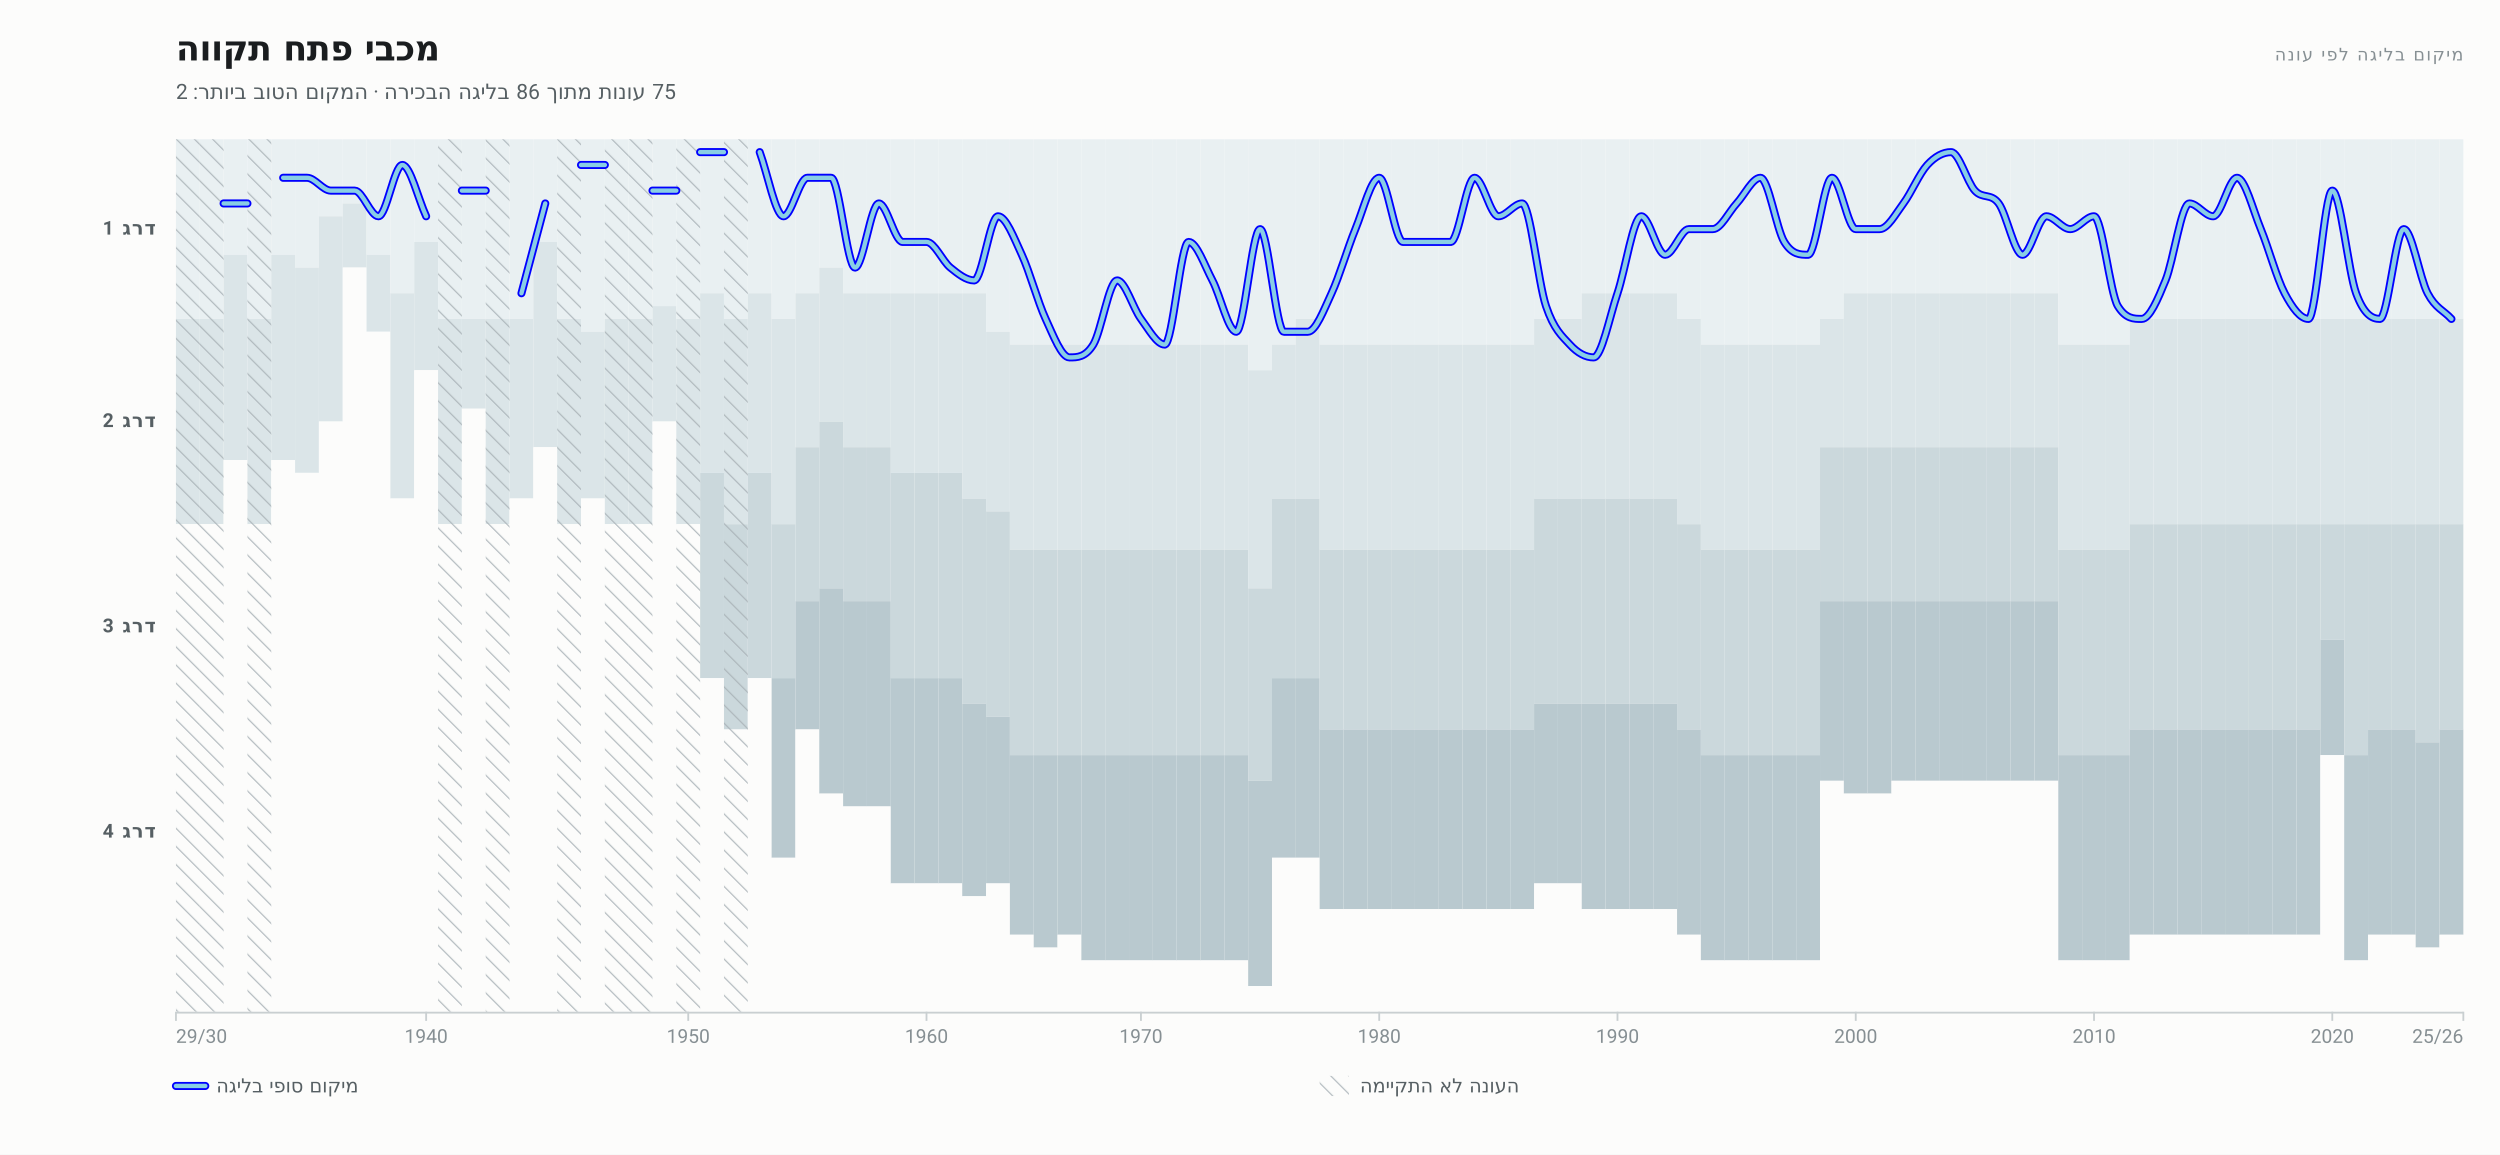
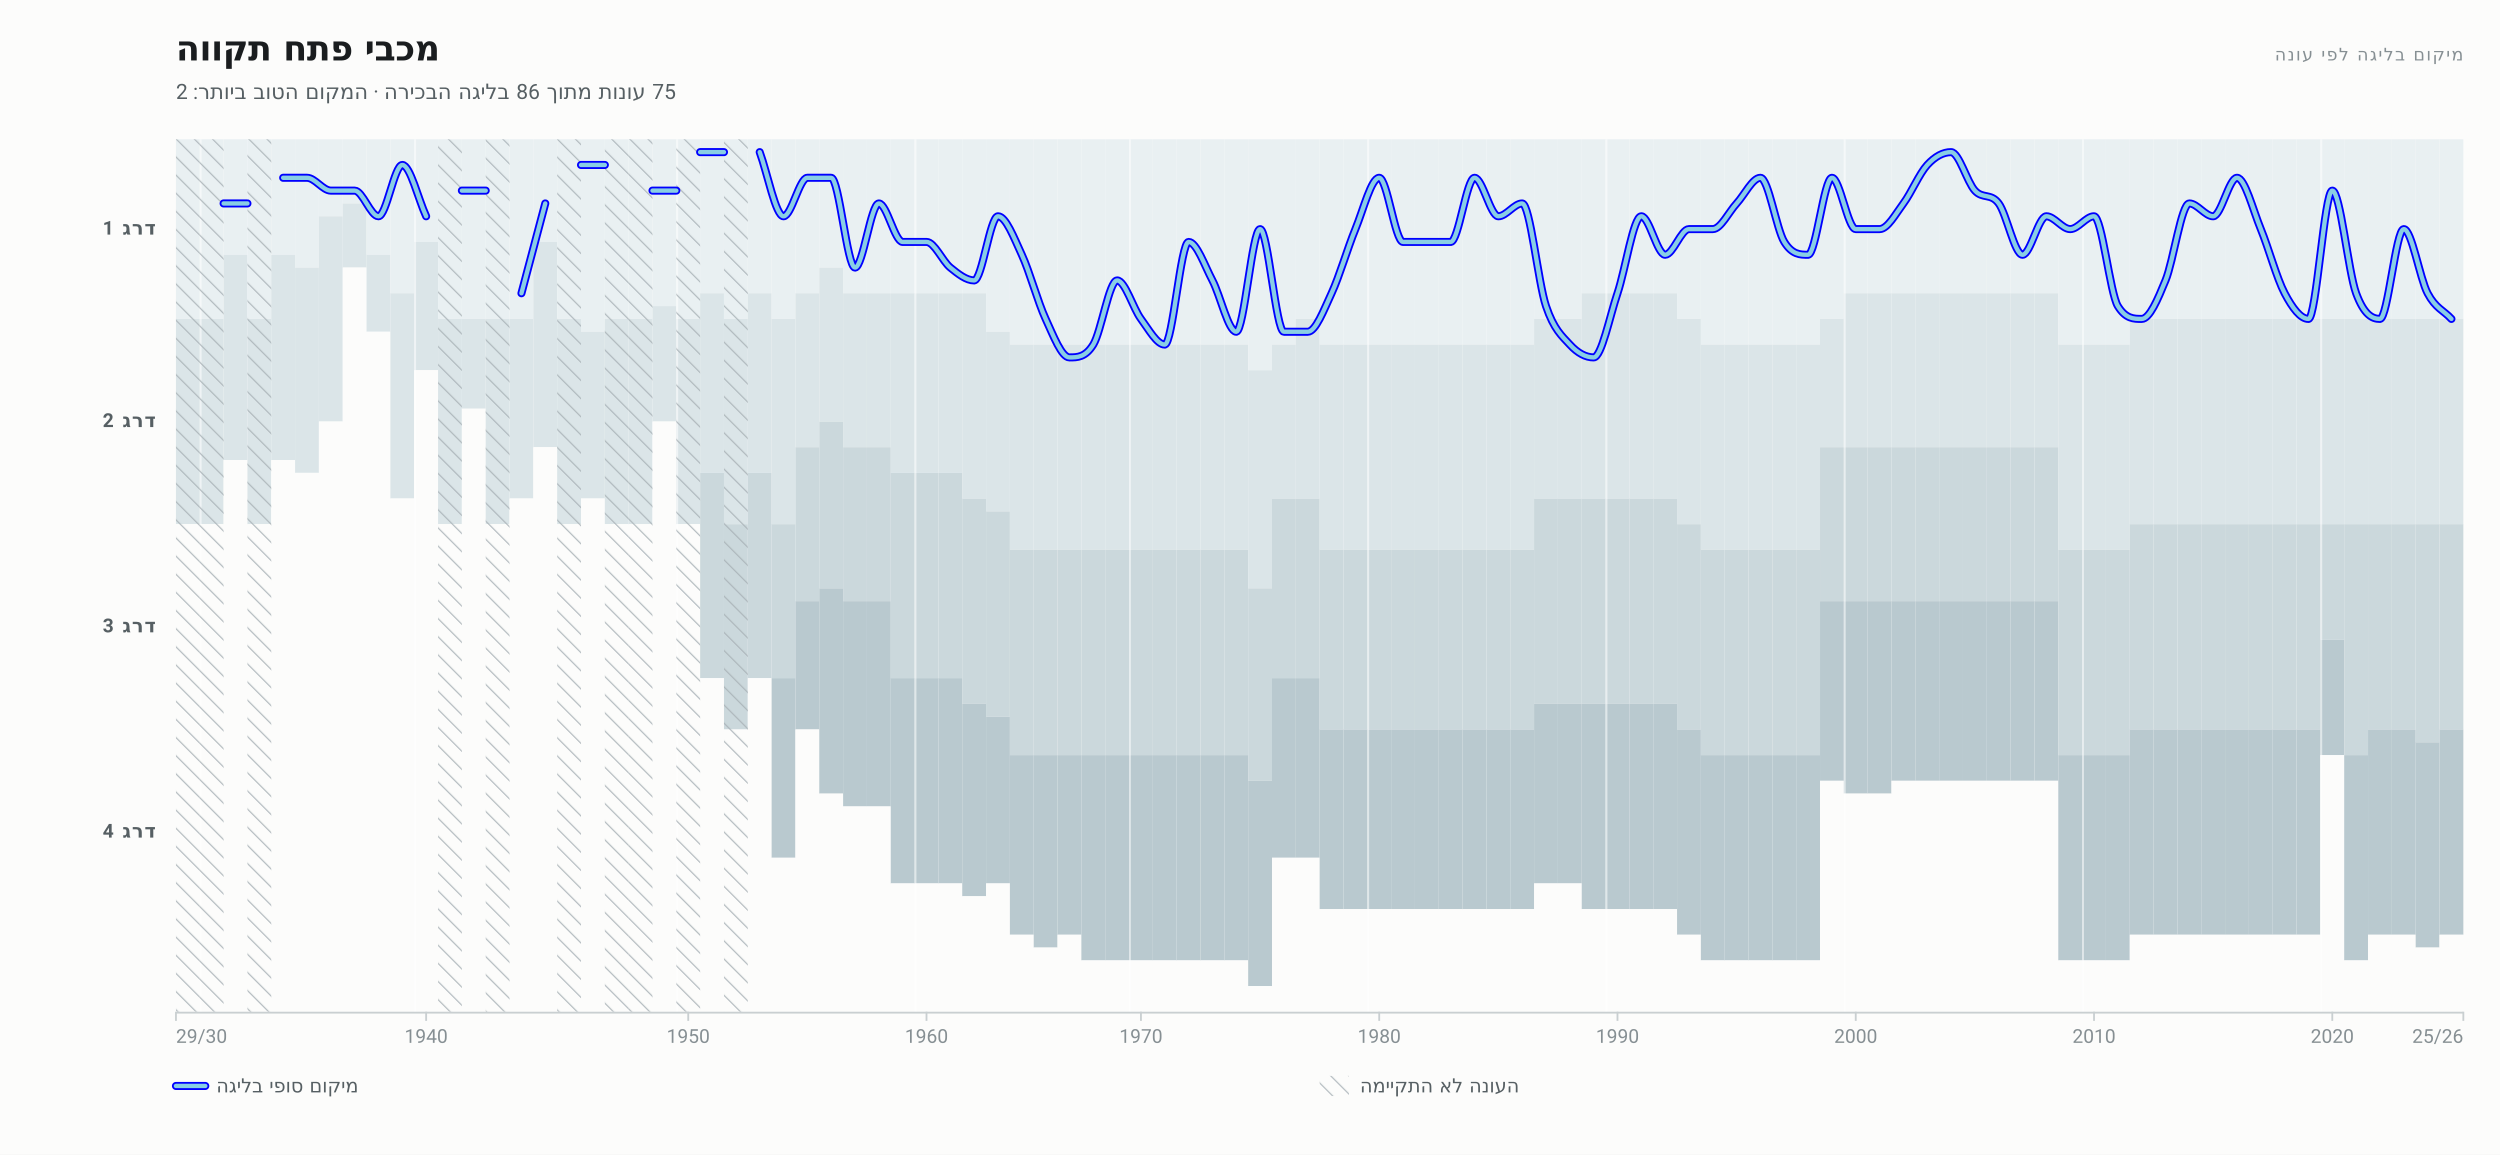
<svg xmlns="http://www.w3.org/2000/svg" width="1364" height="630" viewBox="0 0 1364 630" font-family="ui-sans-serif, -apple-system, 'Segoe UI', Roboto, 'DejaVu Sans', 'Liberation Sans', sans-serif" role="img" aria-label="מכבי פתח תקווה, 1929/1930 – 2025/2026">
  <style>
  .bg{fill:#FCFCFB} .ink{fill:#1A1D1F} .ink2{fill:#565F63}
  .ink3{fill:#868F93} .rule{stroke:#C9CFD1}
  .line,.casing{fill:none;stroke-linecap:round;stroke-linejoin:round}
  .casing{stroke:#0000FF;stroke-width:4.4}
  .line{stroke:#89CEE4;stroke-width:2.4}
  .champ{fill:#A06A0A}
+   .grid{stroke:#FFFFFF;stroke-opacity:0.55;stroke-width:1;fill:none}
</style>
  <defs>
    <pattern id="notplayed" width="7" height="7" patternUnits="userSpaceOnUse" patternTransform="rotate(-45)">
      <line x1="0" y1="0" x2="0" y2="7" stroke="#A9B2B6" stroke-width="1.4" />
    </pattern>
    <pattern id="uncovered" width="5" height="5" patternUnits="userSpaceOnUse">
      <circle cx="1.4" cy="1.4" r="1" fill="#A9B2B6" />
    </pattern>
    <pattern id="stopped" width="4" height="4" patternUnits="userSpaceOnUse">
      <rect width="4" height="2" fill="#A9B2B6" fill-opacity=".55" />
    </pattern>
    <pattern id="notier" width="4" height="4" patternUnits="userSpaceOnUse">
      <rect width="4" height="4" fill="#FCFCFB" />
    </pattern>
  </defs>
  <rect class="bg" width="1364" height="630" />
  <rect x="96" y="76" width="13" height="98" fill="#E9F0F2" />
  <rect x="96" y="174" width="13" height="112" fill="#DBE5E8" />
  <rect x="96" y="286" width="13" height="266" fill="url(#notier)" />
  <rect x="109" y="76" width="13" height="98" fill="#E9F0F2" />
  <rect x="109" y="174" width="13" height="112" fill="#DBE5E8" />
  <rect x="109" y="286" width="13" height="266" fill="url(#notier)" />
  <rect x="122" y="76" width="13" height="63" fill="#E9F0F2" />
  <rect x="122" y="139" width="13" height="112" fill="#DBE5E8" />
  <rect x="122" y="251" width="13" height="301" fill="url(#notier)" />
  <rect x="135" y="76" width="13" height="98" fill="#E9F0F2" />
  <rect x="135" y="174" width="13" height="112" fill="#DBE5E8" />
  <rect x="135" y="286" width="13" height="266" fill="url(#notier)" />
  <rect x="148" y="76" width="13" height="63" fill="#E9F0F2" />
  <rect x="148" y="139" width="13" height="112" fill="#DBE5E8" />
  <rect x="148" y="251" width="13" height="301" fill="url(#notier)" />
  <rect x="161" y="76" width="13" height="70" fill="#E9F0F2" />
  <rect x="161" y="146" width="13" height="112" fill="#DBE5E8" />
  <rect x="161" y="258" width="13" height="294" fill="url(#notier)" />
  <rect x="174" y="76" width="13" height="42" fill="#E9F0F2" />
  <rect x="174" y="118" width="13" height="112" fill="#DBE5E8" />
  <rect x="174" y="230" width="13" height="322" fill="url(#notier)" />
  <rect x="187" y="76" width="13" height="35" fill="#E9F0F2" />
  <rect x="187" y="111" width="13" height="35" fill="#DBE5E8" />
  <rect x="187" y="146" width="13" height="406" fill="url(#notier)" />
  <rect x="200" y="76" width="13" height="63" fill="#E9F0F2" />
  <rect x="200" y="139" width="13" height="42" fill="#DBE5E8" />
  <rect x="200" y="181" width="13" height="371" fill="url(#notier)" />
  <rect x="213" y="76" width="13" height="84" fill="#E9F0F2" />
  <rect x="213" y="160" width="13" height="112" fill="#DBE5E8" />
  <rect x="213" y="272" width="13" height="280" fill="url(#notier)" />
  <rect x="226" y="76" width="13" height="56" fill="#E9F0F2" />
  <rect x="226" y="132" width="13" height="70" fill="#DBE5E8" />
  <rect x="226" y="202" width="13" height="350" fill="url(#notier)" />
  <rect x="239" y="76" width="13" height="98" fill="#E9F0F2" />
  <rect x="239" y="174" width="13" height="112" fill="#DBE5E8" />
  <rect x="239" y="286" width="13" height="266" fill="url(#notier)" />
  <rect x="252" y="76" width="13" height="98" fill="#E9F0F2" />
  <rect x="252" y="174" width="13" height="49" fill="#DBE5E8" />
  <rect x="252" y="223" width="13" height="329" fill="url(#notier)" />
  <rect x="265" y="76" width="13" height="98" fill="#E9F0F2" />
  <rect x="265" y="174" width="13" height="112" fill="#DBE5E8" />
  <rect x="265" y="286" width="13" height="266" fill="url(#notier)" />
  <rect x="278" y="76" width="13" height="98" fill="#E9F0F2" />
  <rect x="278" y="174" width="13" height="98" fill="#DBE5E8" />
  <rect x="278" y="272" width="13" height="280" fill="url(#notier)" />
  <rect x="291" y="76" width="13" height="56" fill="#E9F0F2" />
  <rect x="291" y="132" width="13" height="112" fill="#DBE5E8" />
  <rect x="291" y="244" width="13" height="308" fill="url(#notier)" />
  <rect x="304" y="76" width="13" height="98" fill="#E9F0F2" />
  <rect x="304" y="174" width="13" height="112" fill="#DBE5E8" />
  <rect x="304" y="286" width="13" height="266" fill="url(#notier)" />
  <rect x="317" y="76" width="13" height="105" fill="#E9F0F2" />
  <rect x="317" y="181" width="13" height="91" fill="#DBE5E8" />
  <rect x="317" y="272" width="13" height="280" fill="url(#notier)" />
  <rect x="330" y="76" width="13" height="98" fill="#E9F0F2" />
  <rect x="330" y="174" width="13" height="112" fill="#DBE5E8" />
  <rect x="330" y="286" width="13" height="266" fill="url(#notier)" />
  <rect x="343" y="76" width="13" height="98" fill="#E9F0F2" />
  <rect x="343" y="174" width="13" height="112" fill="#DBE5E8" />
  <rect x="343" y="286" width="13" height="266" fill="url(#notier)" />
  <rect x="356" y="76" width="13" height="91" fill="#E9F0F2" />
  <rect x="356" y="167" width="13" height="63" fill="#DBE5E8" />
  <rect x="356" y="230" width="13" height="322" fill="url(#notier)" />
  <rect x="369" y="76" width="13" height="98" fill="#E9F0F2" />
  <rect x="369" y="174" width="13" height="112" fill="#DBE5E8" />
  <rect x="369" y="286" width="13" height="266" fill="url(#notier)" />
  <rect x="382" y="76" width="13" height="84" fill="#E9F0F2" />
  <rect x="382" y="160" width="13" height="98" fill="#DBE5E8" />
  <rect x="382" y="258" width="13" height="112" fill="#CBD8DC" />
  <rect x="382" y="370" width="13" height="182" fill="url(#notier)" />
  <rect x="395" y="76" width="13" height="98" fill="#E9F0F2" />
  <rect x="395" y="174" width="13" height="112" fill="#DBE5E8" />
  <rect x="395" y="286" width="13" height="112" fill="#CBD8DC" />
  <rect x="395" y="398" width="13" height="154" fill="url(#notier)" />
  <rect x="408" y="76" width="13" height="84" fill="#E9F0F2" />
  <rect x="408" y="160" width="13" height="98" fill="#DBE5E8" />
  <rect x="408" y="258" width="13" height="112" fill="#CBD8DC" />
  <rect x="408" y="370" width="13" height="182" fill="url(#notier)" />
  <rect x="421" y="76" width="13" height="98" fill="#E9F0F2" />
  <rect x="421" y="174" width="13" height="112" fill="#DBE5E8" />
  <rect x="421" y="286" width="13" height="84" fill="#CBD8DC" />
  <rect x="421" y="370" width="13" height="98" fill="#B9C9CF" />
  <rect x="421" y="468" width="13" height="84" fill="url(#notier)" />
  <rect x="434" y="76" width="13" height="84" fill="#E9F0F2" />
  <rect x="434" y="160" width="13" height="84" fill="#DBE5E8" />
  <rect x="434" y="244" width="13" height="84" fill="#CBD8DC" />
  <rect x="434" y="328" width="13" height="70" fill="#B9C9CF" />
  <rect x="434" y="398" width="13" height="154" fill="url(#notier)" />
  <rect x="447" y="76" width="13" height="70" fill="#E9F0F2" />
  <rect x="447" y="146" width="13" height="84" fill="#DBE5E8" />
  <rect x="447" y="230" width="13" height="91" fill="#CBD8DC" />
  <rect x="447" y="321" width="13" height="112" fill="#B9C9CF" />
  <rect x="447" y="433" width="13" height="119" fill="url(#notier)" />
  <rect x="460" y="76" width="13" height="84" fill="#E9F0F2" />
  <rect x="460" y="160" width="13" height="84" fill="#DBE5E8" />
  <rect x="460" y="244" width="13" height="84" fill="#CBD8DC" />
  <rect x="460" y="328" width="13" height="112" fill="#B9C9CF" />
  <rect x="460" y="440" width="13" height="112" fill="url(#notier)" />
  <rect x="473" y="76" width="13" height="84" fill="#E9F0F2" />
  <rect x="473" y="160" width="13" height="84" fill="#DBE5E8" />
  <rect x="473" y="244" width="13" height="84" fill="#CBD8DC" />
  <rect x="473" y="328" width="13" height="112" fill="#B9C9CF" />
  <rect x="473" y="440" width="13" height="112" fill="url(#notier)" />
  <rect x="486" y="76" width="13" height="84" fill="#E9F0F2" />
  <rect x="486" y="160" width="13" height="98" fill="#DBE5E8" />
  <rect x="486" y="258" width="13" height="112" fill="#CBD8DC" />
  <rect x="486" y="370" width="13" height="112" fill="#B9C9CF" />
  <rect x="486" y="482" width="13" height="70" fill="url(#notier)" />
  <rect x="499" y="76" width="13" height="84" fill="#E9F0F2" />
  <rect x="499" y="160" width="13" height="98" fill="#DBE5E8" />
  <rect x="499" y="258" width="13" height="112" fill="#CBD8DC" />
  <rect x="499" y="370" width="13" height="112" fill="#B9C9CF" />
  <rect x="499" y="482" width="13" height="70" fill="url(#notier)" />
  <rect x="512" y="76" width="13" height="84" fill="#E9F0F2" />
  <rect x="512" y="160" width="13" height="98" fill="#DBE5E8" />
  <rect x="512" y="258" width="13" height="112" fill="#CBD8DC" />
  <rect x="512" y="370" width="13" height="112" fill="#B9C9CF" />
  <rect x="512" y="482" width="13" height="70" fill="url(#notier)" />
  <rect x="525" y="76" width="13" height="84" fill="#E9F0F2" />
  <rect x="525" y="160" width="13" height="112" fill="#DBE5E8" />
  <rect x="525" y="272" width="13" height="112" fill="#CBD8DC" />
  <rect x="525" y="384" width="13" height="105" fill="#B9C9CF" />
  <rect x="525" y="489" width="13" height="63" fill="url(#notier)" />
  <rect x="538" y="76" width="13" height="105" fill="#E9F0F2" />
  <rect x="538" y="181" width="13" height="98" fill="#DBE5E8" />
  <rect x="538" y="279" width="13" height="112" fill="#CBD8DC" />
  <rect x="538" y="391" width="13" height="91" fill="#B9C9CF" />
  <rect x="538" y="482" width="13" height="70" fill="url(#notier)" />
  <rect x="551" y="76" width="13" height="112" fill="#E9F0F2" />
  <rect x="551" y="188" width="13" height="112" fill="#DBE5E8" />
  <rect x="551" y="300" width="13" height="112" fill="#CBD8DC" />
  <rect x="551" y="412" width="13" height="98" fill="#B9C9CF" />
  <rect x="551" y="510" width="13" height="42" fill="url(#notier)" />
  <rect x="564" y="76" width="13" height="112" fill="#E9F0F2" />
  <rect x="564" y="188" width="13" height="112" fill="#DBE5E8" />
  <rect x="564" y="300" width="13" height="112" fill="#CBD8DC" />
  <rect x="564" y="412" width="13" height="105" fill="#B9C9CF" />
  <rect x="564" y="517" width="13" height="35" fill="url(#notier)" />
  <rect x="577" y="76" width="13" height="112" fill="#E9F0F2" />
  <rect x="577" y="188" width="13" height="112" fill="#DBE5E8" />
  <rect x="577" y="300" width="13" height="112" fill="#CBD8DC" />
  <rect x="577" y="412" width="13" height="98" fill="#B9C9CF" />
  <rect x="577" y="510" width="13" height="42" fill="url(#notier)" />
  <rect x="590" y="76" width="13" height="112" fill="#E9F0F2" />
  <rect x="590" y="188" width="13" height="112" fill="#DBE5E8" />
  <rect x="590" y="300" width="13" height="112" fill="#CBD8DC" />
  <rect x="590" y="412" width="13" height="112" fill="#B9C9CF" />
  <rect x="590" y="524" width="13" height="28" fill="url(#notier)" />
  <rect x="603" y="76" width="13" height="112" fill="#E9F0F2" />
  <rect x="603" y="188" width="13" height="112" fill="#DBE5E8" />
  <rect x="603" y="300" width="13" height="112" fill="#CBD8DC" />
  <rect x="603" y="412" width="13" height="112" fill="#B9C9CF" />
  <rect x="603" y="524" width="13" height="28" fill="url(#notier)" />
  <rect x="616" y="76" width="13" height="112" fill="#E9F0F2" />
  <rect x="616" y="188" width="13" height="112" fill="#DBE5E8" />
  <rect x="616" y="300" width="13" height="112" fill="#CBD8DC" />
  <rect x="616" y="412" width="13" height="112" fill="#B9C9CF" />
  <rect x="616" y="524" width="13" height="28" fill="url(#notier)" />
  <rect x="629" y="76" width="13" height="112" fill="#E9F0F2" />
  <rect x="629" y="188" width="13" height="112" fill="#DBE5E8" />
  <rect x="629" y="300" width="13" height="112" fill="#CBD8DC" />
  <rect x="629" y="412" width="13" height="112" fill="#B9C9CF" />
  <rect x="629" y="524" width="13" height="28" fill="url(#notier)" />
  <rect x="642" y="76" width="13" height="112" fill="#E9F0F2" />
  <rect x="642" y="188" width="13" height="112" fill="#DBE5E8" />
  <rect x="642" y="300" width="13" height="112" fill="#CBD8DC" />
  <rect x="642" y="412" width="13" height="112" fill="#B9C9CF" />
  <rect x="642" y="524" width="13" height="28" fill="url(#notier)" />
  <rect x="655" y="76" width="13" height="112" fill="#E9F0F2" />
  <rect x="655" y="188" width="13" height="112" fill="#DBE5E8" />
  <rect x="655" y="300" width="13" height="112" fill="#CBD8DC" />
  <rect x="655" y="412" width="13" height="112" fill="#B9C9CF" />
  <rect x="655" y="524" width="13" height="28" fill="url(#notier)" />
  <rect x="668" y="76" width="13" height="112" fill="#E9F0F2" />
  <rect x="668" y="188" width="13" height="112" fill="#DBE5E8" />
  <rect x="668" y="300" width="13" height="112" fill="#CBD8DC" />
  <rect x="668" y="412" width="13" height="112" fill="#B9C9CF" />
  <rect x="668" y="524" width="13" height="28" fill="url(#notier)" />
  <rect x="681" y="76" width="13" height="126" fill="#E9F0F2" />
  <rect x="681" y="202" width="13" height="119" fill="#DBE5E8" />
  <rect x="681" y="321" width="13" height="105" fill="#CBD8DC" />
  <rect x="681" y="426" width="13" height="112" fill="#B9C9CF" />
  <rect x="681" y="538" width="13" height="14" fill="url(#notier)" />
  <rect x="694" y="76" width="13" height="112" fill="#E9F0F2" />
  <rect x="694" y="188" width="13" height="84" fill="#DBE5E8" />
  <rect x="694" y="272" width="13" height="98" fill="#CBD8DC" />
  <rect x="694" y="370" width="13" height="98" fill="#B9C9CF" />
  <rect x="694" y="468" width="13" height="84" fill="url(#notier)" />
  <rect x="707" y="76" width="13" height="98" fill="#E9F0F2" />
  <rect x="707" y="174" width="13" height="98" fill="#DBE5E8" />
  <rect x="707" y="272" width="13" height="98" fill="#CBD8DC" />
  <rect x="707" y="370" width="13" height="98" fill="#B9C9CF" />
  <rect x="707" y="468" width="13" height="84" fill="url(#notier)" />
  <rect x="720" y="76" width="13" height="112" fill="#E9F0F2" />
  <rect x="720" y="188" width="13" height="112" fill="#DBE5E8" />
  <rect x="720" y="300" width="13" height="98" fill="#CBD8DC" />
  <rect x="720" y="398" width="13" height="98" fill="#B9C9CF" />
  <rect x="720" y="496" width="13" height="56" fill="url(#notier)" />
  <rect x="733" y="76" width="13" height="112" fill="#E9F0F2" />
  <rect x="733" y="188" width="13" height="112" fill="#DBE5E8" />
  <rect x="733" y="300" width="13" height="98" fill="#CBD8DC" />
  <rect x="733" y="398" width="13" height="98" fill="#B9C9CF" />
  <rect x="733" y="496" width="13" height="56" fill="url(#notier)" />
  <rect x="746" y="76" width="13" height="112" fill="#E9F0F2" />
  <rect x="746" y="188" width="13" height="112" fill="#DBE5E8" />
  <rect x="746" y="300" width="13" height="98" fill="#CBD8DC" />
  <rect x="746" y="398" width="13" height="98" fill="#B9C9CF" />
  <rect x="746" y="496" width="13" height="56" fill="url(#notier)" />
  <rect x="759" y="76" width="13" height="112" fill="#E9F0F2" />
  <rect x="759" y="188" width="13" height="112" fill="#DBE5E8" />
  <rect x="759" y="300" width="13" height="98" fill="#CBD8DC" />
  <rect x="759" y="398" width="13" height="98" fill="#B9C9CF" />
  <rect x="759" y="496" width="13" height="56" fill="url(#notier)" />
  <rect x="772" y="76" width="13" height="112" fill="#E9F0F2" />
  <rect x="772" y="188" width="13" height="112" fill="#DBE5E8" />
  <rect x="772" y="300" width="13" height="98" fill="#CBD8DC" />
  <rect x="772" y="398" width="13" height="98" fill="#B9C9CF" />
  <rect x="772" y="496" width="13" height="56" fill="url(#notier)" />
  <rect x="785" y="76" width="13" height="112" fill="#E9F0F2" />
  <rect x="785" y="188" width="13" height="112" fill="#DBE5E8" />
  <rect x="785" y="300" width="13" height="98" fill="#CBD8DC" />
  <rect x="785" y="398" width="13" height="98" fill="#B9C9CF" />
  <rect x="785" y="496" width="13" height="56" fill="url(#notier)" />
  <rect x="798" y="76" width="13" height="112" fill="#E9F0F2" />
  <rect x="798" y="188" width="13" height="112" fill="#DBE5E8" />
  <rect x="798" y="300" width="13" height="98" fill="#CBD8DC" />
  <rect x="798" y="398" width="13" height="98" fill="#B9C9CF" />
  <rect x="798" y="496" width="13" height="56" fill="url(#notier)" />
  <rect x="811" y="76" width="13" height="112" fill="#E9F0F2" />
  <rect x="811" y="188" width="13" height="112" fill="#DBE5E8" />
  <rect x="811" y="300" width="13" height="98" fill="#CBD8DC" />
  <rect x="811" y="398" width="13" height="98" fill="#B9C9CF" />
  <rect x="811" y="496" width="13" height="56" fill="url(#notier)" />
  <rect x="824" y="76" width="13" height="112" fill="#E9F0F2" />
  <rect x="824" y="188" width="13" height="112" fill="#DBE5E8" />
  <rect x="824" y="300" width="13" height="98" fill="#CBD8DC" />
  <rect x="824" y="398" width="13" height="98" fill="#B9C9CF" />
  <rect x="824" y="496" width="13" height="56" fill="url(#notier)" />
  <rect x="837" y="76" width="13" height="98" fill="#E9F0F2" />
  <rect x="837" y="174" width="13" height="98" fill="#DBE5E8" />
  <rect x="837" y="272" width="13" height="112" fill="#CBD8DC" />
  <rect x="837" y="384" width="13" height="98" fill="#B9C9CF" />
  <rect x="837" y="482" width="13" height="70" fill="url(#notier)" />
  <rect x="850" y="76" width="13" height="98" fill="#E9F0F2" />
  <rect x="850" y="174" width="13" height="98" fill="#DBE5E8" />
  <rect x="850" y="272" width="13" height="112" fill="#CBD8DC" />
  <rect x="850" y="384" width="13" height="98" fill="#B9C9CF" />
  <rect x="850" y="482" width="13" height="70" fill="url(#notier)" />
  <rect x="863" y="76" width="13" height="84" fill="#E9F0F2" />
  <rect x="863" y="160" width="13" height="112" fill="#DBE5E8" />
  <rect x="863" y="272" width="13" height="112" fill="#CBD8DC" />
  <rect x="863" y="384" width="13" height="112" fill="#B9C9CF" />
  <rect x="863" y="496" width="13" height="56" fill="url(#notier)" />
  <rect x="876" y="76" width="13" height="84" fill="#E9F0F2" />
  <rect x="876" y="160" width="13" height="112" fill="#DBE5E8" />
  <rect x="876" y="272" width="13" height="112" fill="#CBD8DC" />
  <rect x="876" y="384" width="13" height="112" fill="#B9C9CF" />
  <rect x="876" y="496" width="13" height="56" fill="url(#notier)" />
  <rect x="889" y="76" width="13" height="84" fill="#E9F0F2" />
  <rect x="889" y="160" width="13" height="112" fill="#DBE5E8" />
  <rect x="889" y="272" width="13" height="112" fill="#CBD8DC" />
  <rect x="889" y="384" width="13" height="112" fill="#B9C9CF" />
  <rect x="889" y="496" width="13" height="56" fill="url(#notier)" />
  <rect x="902" y="76" width="13" height="84" fill="#E9F0F2" />
  <rect x="902" y="160" width="13" height="112" fill="#DBE5E8" />
  <rect x="902" y="272" width="13" height="112" fill="#CBD8DC" />
  <rect x="902" y="384" width="13" height="112" fill="#B9C9CF" />
  <rect x="902" y="496" width="13" height="56" fill="url(#notier)" />
  <rect x="915" y="76" width="13" height="98" fill="#E9F0F2" />
  <rect x="915" y="174" width="13" height="112" fill="#DBE5E8" />
  <rect x="915" y="286" width="13" height="112" fill="#CBD8DC" />
  <rect x="915" y="398" width="13" height="112" fill="#B9C9CF" />
  <rect x="915" y="510" width="13" height="42" fill="url(#notier)" />
  <rect x="928" y="76" width="13" height="112" fill="#E9F0F2" />
  <rect x="928" y="188" width="13" height="112" fill="#DBE5E8" />
  <rect x="928" y="300" width="13" height="112" fill="#CBD8DC" />
  <rect x="928" y="412" width="13" height="112" fill="#B9C9CF" />
  <rect x="928" y="524" width="13" height="28" fill="url(#notier)" />
  <rect x="941" y="76" width="13" height="112" fill="#E9F0F2" />
  <rect x="941" y="188" width="13" height="112" fill="#DBE5E8" />
  <rect x="941" y="300" width="13" height="112" fill="#CBD8DC" />
  <rect x="941" y="412" width="13" height="112" fill="#B9C9CF" />
  <rect x="941" y="524" width="13" height="28" fill="url(#notier)" />
  <rect x="954" y="76" width="13" height="112" fill="#E9F0F2" />
  <rect x="954" y="188" width="13" height="112" fill="#DBE5E8" />
  <rect x="954" y="300" width="13" height="112" fill="#CBD8DC" />
  <rect x="954" y="412" width="13" height="112" fill="#B9C9CF" />
  <rect x="954" y="524" width="13" height="28" fill="url(#notier)" />
  <rect x="967" y="76" width="13" height="112" fill="#E9F0F2" />
  <rect x="967" y="188" width="13" height="112" fill="#DBE5E8" />
  <rect x="967" y="300" width="13" height="112" fill="#CBD8DC" />
  <rect x="967" y="412" width="13" height="112" fill="#B9C9CF" />
  <rect x="967" y="524" width="13" height="28" fill="url(#notier)" />
  <rect x="980" y="76" width="13" height="112" fill="#E9F0F2" />
  <rect x="980" y="188" width="13" height="112" fill="#DBE5E8" />
  <rect x="980" y="300" width="13" height="112" fill="#CBD8DC" />
  <rect x="980" y="412" width="13" height="112" fill="#B9C9CF" />
  <rect x="980" y="524" width="13" height="28" fill="url(#notier)" />
  <rect x="993" y="76" width="13" height="98" fill="#E9F0F2" />
  <rect x="993" y="174" width="13" height="70" fill="#DBE5E8" />
  <rect x="993" y="244" width="13" height="84" fill="#CBD8DC" />
  <rect x="993" y="328" width="13" height="98" fill="#B9C9CF" />
  <rect x="993" y="426" width="13" height="126" fill="url(#notier)" />
  <rect x="1006" y="76" width="13" height="84" fill="#E9F0F2" />
  <rect x="1006" y="160" width="13" height="84" fill="#DBE5E8" />
  <rect x="1006" y="244" width="13" height="84" fill="#CBD8DC" />
  <rect x="1006" y="328" width="13" height="105" fill="#B9C9CF" />
  <rect x="1006" y="433" width="13" height="119" fill="url(#notier)" />
  <rect x="1019" y="76" width="13" height="84" fill="#E9F0F2" />
  <rect x="1019" y="160" width="13" height="84" fill="#DBE5E8" />
  <rect x="1019" y="244" width="13" height="84" fill="#CBD8DC" />
  <rect x="1019" y="328" width="13" height="105" fill="#B9C9CF" />
  <rect x="1019" y="433" width="13" height="119" fill="url(#notier)" />
  <rect x="1032" y="76" width="13" height="84" fill="#E9F0F2" />
  <rect x="1032" y="160" width="13" height="84" fill="#DBE5E8" />
  <rect x="1032" y="244" width="13" height="84" fill="#CBD8DC" />
  <rect x="1032" y="328" width="13" height="98" fill="#B9C9CF" />
  <rect x="1032" y="426" width="13" height="126" fill="url(#notier)" />
  <rect x="1045" y="76" width="13" height="84" fill="#E9F0F2" />
  <rect x="1045" y="160" width="13" height="84" fill="#DBE5E8" />
  <rect x="1045" y="244" width="13" height="84" fill="#CBD8DC" />
  <rect x="1045" y="328" width="13" height="98" fill="#B9C9CF" />
  <rect x="1045" y="426" width="13" height="126" fill="url(#notier)" />
  <rect x="1058" y="76" width="13" height="84" fill="#E9F0F2" />
  <rect x="1058" y="160" width="13" height="84" fill="#DBE5E8" />
  <rect x="1058" y="244" width="13" height="84" fill="#CBD8DC" />
  <rect x="1058" y="328" width="13" height="98" fill="#B9C9CF" />
  <rect x="1058" y="426" width="13" height="126" fill="url(#notier)" />
  <rect x="1071" y="76" width="13" height="84" fill="#E9F0F2" />
  <rect x="1071" y="160" width="13" height="84" fill="#DBE5E8" />
  <rect x="1071" y="244" width="13" height="84" fill="#CBD8DC" />
  <rect x="1071" y="328" width="13" height="98" fill="#B9C9CF" />
  <rect x="1071" y="426" width="13" height="126" fill="url(#notier)" />
  <rect x="1084" y="76" width="13" height="84" fill="#E9F0F2" />
  <rect x="1084" y="160" width="13" height="84" fill="#DBE5E8" />
  <rect x="1084" y="244" width="13" height="84" fill="#CBD8DC" />
  <rect x="1084" y="328" width="13" height="98" fill="#B9C9CF" />
  <rect x="1084" y="426" width="13" height="126" fill="url(#notier)" />
  <rect x="1097" y="76" width="13" height="84" fill="#E9F0F2" />
  <rect x="1097" y="160" width="13" height="84" fill="#DBE5E8" />
  <rect x="1097" y="244" width="13" height="84" fill="#CBD8DC" />
  <rect x="1097" y="328" width="13" height="98" fill="#B9C9CF" />
  <rect x="1097" y="426" width="13" height="126" fill="url(#notier)" />
  <rect x="1110" y="76" width="13" height="84" fill="#E9F0F2" />
  <rect x="1110" y="160" width="13" height="84" fill="#DBE5E8" />
  <rect x="1110" y="244" width="13" height="84" fill="#CBD8DC" />
  <rect x="1110" y="328" width="13" height="98" fill="#B9C9CF" />
  <rect x="1110" y="426" width="13" height="126" fill="url(#notier)" />
  <rect x="1123" y="76" width="13" height="112" fill="#E9F0F2" />
  <rect x="1123" y="188" width="13" height="112" fill="#DBE5E8" />
  <rect x="1123" y="300" width="13" height="112" fill="#CBD8DC" />
  <rect x="1123" y="412" width="13" height="112" fill="#B9C9CF" />
  <rect x="1123" y="524" width="13" height="28" fill="url(#notier)" />
  <rect x="1136" y="76" width="13" height="112" fill="#E9F0F2" />
  <rect x="1136" y="188" width="13" height="112" fill="#DBE5E8" />
  <rect x="1136" y="300" width="13" height="112" fill="#CBD8DC" />
  <rect x="1136" y="412" width="13" height="112" fill="#B9C9CF" />
  <rect x="1136" y="524" width="13" height="28" fill="url(#notier)" />
  <rect x="1149" y="76" width="13" height="112" fill="#E9F0F2" />
  <rect x="1149" y="188" width="13" height="112" fill="#DBE5E8" />
  <rect x="1149" y="300" width="13" height="112" fill="#CBD8DC" />
  <rect x="1149" y="412" width="13" height="112" fill="#B9C9CF" />
  <rect x="1149" y="524" width="13" height="28" fill="url(#notier)" />
  <rect x="1162" y="76" width="13" height="98" fill="#E9F0F2" />
  <rect x="1162" y="174" width="13" height="112" fill="#DBE5E8" />
  <rect x="1162" y="286" width="13" height="112" fill="#CBD8DC" />
  <rect x="1162" y="398" width="13" height="112" fill="#B9C9CF" />
  <rect x="1162" y="510" width="13" height="42" fill="url(#notier)" />
  <rect x="1175" y="76" width="13" height="98" fill="#E9F0F2" />
  <rect x="1175" y="174" width="13" height="112" fill="#DBE5E8" />
  <rect x="1175" y="286" width="13" height="112" fill="#CBD8DC" />
  <rect x="1175" y="398" width="13" height="112" fill="#B9C9CF" />
  <rect x="1175" y="510" width="13" height="42" fill="url(#notier)" />
  <rect x="1188" y="76" width="13" height="98" fill="#E9F0F2" />
  <rect x="1188" y="174" width="13" height="112" fill="#DBE5E8" />
  <rect x="1188" y="286" width="13" height="112" fill="#CBD8DC" />
  <rect x="1188" y="398" width="13" height="112" fill="#B9C9CF" />
  <rect x="1188" y="510" width="13" height="42" fill="url(#notier)" />
  <rect x="1201" y="76" width="13" height="98" fill="#E9F0F2" />
  <rect x="1201" y="174" width="13" height="112" fill="#DBE5E8" />
  <rect x="1201" y="286" width="13" height="112" fill="#CBD8DC" />
  <rect x="1201" y="398" width="13" height="112" fill="#B9C9CF" />
  <rect x="1201" y="510" width="13" height="42" fill="url(#notier)" />
  <rect x="1214" y="76" width="13" height="98" fill="#E9F0F2" />
  <rect x="1214" y="174" width="13" height="112" fill="#DBE5E8" />
  <rect x="1214" y="286" width="13" height="112" fill="#CBD8DC" />
  <rect x="1214" y="398" width="13" height="112" fill="#B9C9CF" />
  <rect x="1214" y="510" width="13" height="42" fill="url(#notier)" />
  <rect x="1227" y="76" width="13" height="98" fill="#E9F0F2" />
  <rect x="1227" y="174" width="13" height="112" fill="#DBE5E8" />
  <rect x="1227" y="286" width="13" height="112" fill="#CBD8DC" />
  <rect x="1227" y="398" width="13" height="112" fill="#B9C9CF" />
  <rect x="1227" y="510" width="13" height="42" fill="url(#notier)" />
  <rect x="1240" y="76" width="13" height="98" fill="#E9F0F2" />
  <rect x="1240" y="174" width="13" height="112" fill="#DBE5E8" />
  <rect x="1240" y="286" width="13" height="112" fill="#CBD8DC" />
  <rect x="1240" y="398" width="13" height="112" fill="#B9C9CF" />
  <rect x="1240" y="510" width="13" height="42" fill="url(#notier)" />
  <rect x="1253" y="76" width="13" height="98" fill="#E9F0F2" />
  <rect x="1253" y="174" width="13" height="112" fill="#DBE5E8" />
  <rect x="1253" y="286" width="13" height="112" fill="#CBD8DC" />
  <rect x="1253" y="398" width="13" height="112" fill="#B9C9CF" />
  <rect x="1253" y="510" width="13" height="42" fill="url(#notier)" />
  <rect x="1266" y="76" width="13" height="98" fill="#E9F0F2" />
  <rect x="1266" y="174" width="13" height="112" fill="#DBE5E8" />
  <rect x="1266" y="286" width="13" height="63" fill="#CBD8DC" />
  <rect x="1266" y="349" width="13" height="63" fill="#B9C9CF" />
  <rect x="1266" y="412" width="13" height="140" fill="url(#notier)" />
  <rect x="1279" y="76" width="13" height="98" fill="#E9F0F2" />
  <rect x="1279" y="174" width="13" height="112" fill="#DBE5E8" />
  <rect x="1279" y="286" width="13" height="126" fill="#CBD8DC" />
  <rect x="1279" y="412" width="13" height="112" fill="#B9C9CF" />
  <rect x="1279" y="524" width="13" height="28" fill="url(#notier)" />
  <rect x="1292" y="76" width="13" height="98" fill="#E9F0F2" />
  <rect x="1292" y="174" width="13" height="112" fill="#DBE5E8" />
  <rect x="1292" y="286" width="13" height="112" fill="#CBD8DC" />
  <rect x="1292" y="398" width="13" height="112" fill="#B9C9CF" />
  <rect x="1292" y="510" width="13" height="42" fill="url(#notier)" />
  <rect x="1305" y="76" width="13" height="98" fill="#E9F0F2" />
  <rect x="1305" y="174" width="13" height="112" fill="#DBE5E8" />
  <rect x="1305" y="286" width="13" height="112" fill="#CBD8DC" />
  <rect x="1305" y="398" width="13" height="112" fill="#B9C9CF" />
  <rect x="1305" y="510" width="13" height="42" fill="url(#notier)" />
  <rect x="1318" y="76" width="13" height="98" fill="#E9F0F2" />
  <rect x="1318" y="174" width="13" height="112" fill="#DBE5E8" />
  <rect x="1318" y="286" width="13" height="119" fill="#CBD8DC" />
  <rect x="1318" y="405" width="13" height="112" fill="#B9C9CF" />
  <rect x="1318" y="517" width="13" height="35" fill="url(#notier)" />
  <rect x="1331" y="76" width="13" height="98" fill="#E9F0F2" />
  <rect x="1331" y="174" width="13" height="112" fill="#DBE5E8" />
  <rect x="1331" y="286" width="13" height="112" fill="#CBD8DC" />
  <rect x="1331" y="398" width="13" height="112" fill="#B9C9CF" />
  <rect x="1331" y="510" width="13" height="42" fill="url(#notier)" />
+   <path class="grid" d="M109.5 76V552" />
+   <path class="grid" d="M226.5 76V552" />
+   <path class="grid" d="M369.5 76V552" />
+   <path class="grid" d="M499.5 76V552" />
+   <path class="grid" d="M616.5 76V552" />
+   <path class="grid" d="M746.5 76V552" />
+   <path class="grid" d="M876.5 76V552" />
+   <path class="grid" d="M1006.5 76V552" />
+   <path class="grid" d="M1136.5 76V552" />
+   <path class="grid" d="M1266.5 76V552" />
  <rect x="96" y="76" width="13" height="476" fill="url(#notplayed)" fill-opacity=".8" />
  <rect x="109" y="76" width="13" height="476" fill="url(#notplayed)" fill-opacity=".8" />
  <rect x="135" y="76" width="13" height="476" fill="url(#notplayed)" fill-opacity=".8" />
  <rect x="239" y="76" width="13" height="476" fill="url(#notplayed)" fill-opacity=".8" />
  <rect x="265" y="76" width="13" height="476" fill="url(#notplayed)" fill-opacity=".8" />
  <rect x="304" y="76" width="13" height="476" fill="url(#notplayed)" fill-opacity=".8" />
  <rect x="330" y="76" width="13" height="476" fill="url(#notplayed)" fill-opacity=".8" />
  <rect x="343" y="76" width="13" height="476" fill="url(#notplayed)" fill-opacity=".8" />
  <rect x="369" y="76" width="13" height="476" fill="url(#notplayed)" fill-opacity=".8" />
  <rect x="395" y="76" width="13" height="476" fill="url(#notplayed)" fill-opacity=".8" />
  <path class="casing" d="M122.0 111.0H135.0" />
  <path class="casing" d="M154.5 97.0 C158.8 97.0 163.2 97.0 167.5 97.0 C171.8 97.0 176.2 104.0 180.5 104.0 C184.8 104.0 189.2 104.0 193.5 104.0 C197.8 104.0 202.2 118.0 206.5 118.0 C210.8 118.0 215.2 90.0 219.5 90.0 C223.8 90.0 228.2 108.7 232.5 118.0" />
  <path class="casing" d="M252.0 104.0H265.0" />
  <path class="casing" d="M284.5 160.0 C288.8 143.7 293.2 127.3 297.5 111.0" />
  <path class="casing" d="M317.0 90.0H330.0" />
  <path class="casing" d="M356.0 104.0H369.0" />
  <path class="casing" d="M382.0 83.0H395.0" />
  <path class="casing" d="M414.5 83.0 C418.8 94.7 423.2 118.0 427.5 118.0 C431.8 118.0 436.2 97.0 440.5 97.0 C444.8 97.0 449.2 97.0 453.5 97.0 C457.8 97.0 462.2 146.0 466.5 146.0 C470.8 146.0 475.2 111.0 479.5 111.0 C483.8 111.0 488.2 132.0 492.5 132.0 C496.8 132.0 501.2 132.0 505.5 132.0 C509.8 132.0 514.2 142.5 518.5 146.0 C522.8 149.5 527.2 153.0 531.5 153.0 C535.8 153.0 540.2 118.0 544.5 118.0 C548.8 118.0 553.2 129.7 557.5 139.0 C561.8 148.3 566.2 164.7 570.5 174.0 C574.8 183.3 579.2 195.0 583.5 195.0 C587.8 195.0 592.2 195.0 596.5 188.0 C600.8 181.0 605.2 153.0 609.5 153.0 C613.8 153.0 618.2 168.2 622.5 174.0 C626.8 179.8 631.2 188.0 635.5 188.0 C639.8 188.0 644.2 132.0 648.5 132.0 C652.8 132.0 657.2 144.8 661.5 153.0 C665.8 161.2 670.2 181.0 674.5 181.0 C678.8 181.0 683.2 125.0 687.5 125.0 C691.8 125.0 696.2 181.0 700.5 181.0 C704.8 181.0 709.2 181.0 713.5 181.0 C717.8 181.0 722.2 169.3 726.5 160.0 C730.8 150.7 735.2 135.5 739.5 125.0 C743.8 114.5 748.2 97.0 752.5 97.0 C756.8 97.0 761.2 132.0 765.5 132.0 C769.8 132.0 774.2 132.0 778.5 132.0 C782.8 132.0 787.2 132.0 791.5 132.0 C795.8 132.0 800.2 97.0 804.5 97.0 C808.8 97.0 813.2 118.0 817.5 118.0 C821.8 118.0 826.2 111.0 830.5 111.0 C834.8 111.0 839.2 154.2 843.5 167.0 C847.8 179.8 852.2 183.3 856.5 188.0 C860.8 192.7 865.2 195.0 869.5 195.0 C873.8 195.0 878.2 172.8 882.5 160.0 C886.8 147.2 891.2 118.0 895.5 118.0 C899.8 118.0 904.2 139.0 908.5 139.0 C912.8 139.0 917.2 125.0 921.5 125.0 C925.8 125.0 930.2 125.0 934.5 125.0 C938.8 125.0 943.2 115.7 947.5 111.0 C951.8 106.3 956.2 97.0 960.5 97.0 C964.8 97.0 969.2 125.0 973.5 132.0 C977.8 139.0 982.2 139.0 986.5 139.0 C990.8 139.0 995.2 97.0 999.5 97.0 C1003.8 97.0 1008.2 125.0 1012.5 125.0 C1016.8 125.0 1021.2 125.0 1025.5 125.0 C1029.8 125.0 1034.2 116.8 1038.5 111.0 C1042.8 105.2 1047.2 94.7 1051.5 90.0 C1055.8 85.3 1060.2 83.0 1064.5 83.0 C1068.8 83.0 1073.2 99.3 1077.5 104.0 C1081.8 108.7 1086.2 105.2 1090.5 111.0 C1094.8 116.8 1099.2 139.0 1103.5 139.0 C1107.8 139.0 1112.2 118.0 1116.5 118.0 C1120.8 118.0 1125.2 125.0 1129.5 125.0 C1133.8 125.0 1138.2 118.0 1142.5 118.0 C1146.8 118.0 1151.2 160.0 1155.5 167.0 C1159.8 174.0 1164.2 174.0 1168.5 174.0 C1172.8 174.0 1177.2 163.5 1181.5 153.0 C1185.8 142.5 1190.2 111.0 1194.5 111.0 C1198.8 111.0 1203.2 118.0 1207.5 118.0 C1211.8 118.0 1216.2 97.0 1220.5 97.0 C1224.8 97.0 1229.2 114.5 1233.5 125.0 C1237.8 135.5 1242.2 151.8 1246.5 160.0 C1250.8 168.2 1255.2 174.0 1259.5 174.0 C1263.8 174.0 1268.2 104.0 1272.5 104.0 C1276.8 104.0 1281.2 148.3 1285.5 160.0 C1289.8 171.7 1294.2 174.0 1298.5 174.0 C1302.8 174.0 1307.2 125.0 1311.5 125.0 C1315.8 125.0 1320.2 151.8 1324.5 160.0 C1328.8 168.2 1333.2 169.3 1337.5 174.0" />
  <path class="line" d="M122.0 111.0H135.0" />
  <path class="line" d="M154.5 97.0 C158.8 97.0 163.2 97.0 167.5 97.0 C171.8 97.0 176.2 104.0 180.5 104.0 C184.8 104.0 189.2 104.0 193.5 104.0 C197.8 104.0 202.2 118.0 206.5 118.0 C210.8 118.0 215.2 90.0 219.5 90.0 C223.8 90.0 228.2 108.7 232.5 118.0" />
  <path class="line" d="M252.0 104.0H265.0" />
  <path class="line" d="M284.5 160.0 C288.8 143.7 293.2 127.3 297.5 111.0" />
  <path class="line" d="M317.0 90.0H330.0" />
  <path class="line" d="M356.0 104.0H369.0" />
  <path class="line" d="M382.0 83.0H395.0" />
  <path class="line" d="M414.5 83.0 C418.8 94.7 423.2 118.0 427.5 118.0 C431.8 118.0 436.2 97.0 440.5 97.0 C444.8 97.0 449.2 97.0 453.5 97.0 C457.8 97.0 462.2 146.0 466.5 146.0 C470.8 146.0 475.2 111.0 479.5 111.0 C483.8 111.0 488.2 132.0 492.5 132.0 C496.8 132.0 501.2 132.0 505.5 132.0 C509.8 132.0 514.2 142.5 518.5 146.0 C522.8 149.5 527.2 153.0 531.5 153.0 C535.8 153.0 540.2 118.0 544.5 118.0 C548.8 118.0 553.2 129.7 557.5 139.0 C561.8 148.3 566.2 164.7 570.5 174.0 C574.8 183.3 579.2 195.0 583.5 195.0 C587.8 195.0 592.2 195.0 596.5 188.0 C600.8 181.0 605.2 153.0 609.5 153.0 C613.8 153.0 618.2 168.2 622.5 174.0 C626.8 179.8 631.2 188.0 635.5 188.0 C639.8 188.0 644.2 132.0 648.5 132.0 C652.8 132.0 657.2 144.8 661.5 153.0 C665.8 161.2 670.2 181.0 674.5 181.0 C678.8 181.0 683.2 125.0 687.5 125.0 C691.8 125.0 696.2 181.0 700.5 181.0 C704.8 181.0 709.2 181.0 713.5 181.0 C717.8 181.0 722.2 169.3 726.5 160.0 C730.8 150.7 735.2 135.5 739.5 125.0 C743.8 114.5 748.2 97.0 752.5 97.0 C756.8 97.0 761.2 132.0 765.5 132.0 C769.8 132.0 774.2 132.0 778.5 132.0 C782.8 132.0 787.2 132.0 791.5 132.0 C795.8 132.0 800.2 97.0 804.5 97.0 C808.8 97.0 813.2 118.0 817.5 118.0 C821.8 118.0 826.2 111.0 830.5 111.0 C834.8 111.0 839.2 154.2 843.5 167.0 C847.8 179.8 852.2 183.3 856.5 188.0 C860.8 192.7 865.2 195.0 869.5 195.0 C873.8 195.0 878.2 172.8 882.5 160.0 C886.8 147.2 891.2 118.0 895.5 118.0 C899.8 118.0 904.2 139.0 908.5 139.0 C912.8 139.0 917.2 125.0 921.5 125.0 C925.8 125.0 930.2 125.0 934.5 125.0 C938.8 125.0 943.2 115.7 947.5 111.0 C951.8 106.3 956.2 97.0 960.5 97.0 C964.8 97.0 969.2 125.0 973.5 132.0 C977.8 139.0 982.2 139.0 986.5 139.0 C990.8 139.0 995.2 97.0 999.5 97.0 C1003.8 97.0 1008.2 125.0 1012.5 125.0 C1016.8 125.0 1021.2 125.0 1025.5 125.0 C1029.8 125.0 1034.2 116.8 1038.5 111.0 C1042.8 105.2 1047.2 94.7 1051.5 90.0 C1055.8 85.3 1060.2 83.0 1064.5 83.0 C1068.8 83.0 1073.2 99.3 1077.5 104.0 C1081.8 108.7 1086.2 105.2 1090.5 111.0 C1094.8 116.8 1099.2 139.0 1103.5 139.0 C1107.8 139.0 1112.2 118.0 1116.5 118.0 C1120.8 118.0 1125.2 125.0 1129.5 125.0 C1133.8 125.0 1138.2 118.0 1142.5 118.0 C1146.8 118.0 1151.2 160.0 1155.5 167.0 C1159.8 174.0 1164.2 174.0 1168.5 174.0 C1172.8 174.0 1177.2 163.5 1181.5 153.0 C1185.8 142.5 1190.2 111.0 1194.5 111.0 C1198.8 111.0 1203.2 118.0 1207.5 118.0 C1211.8 118.0 1216.2 97.0 1220.5 97.0 C1224.8 97.0 1229.2 114.5 1233.5 125.0 C1237.8 135.5 1242.2 151.8 1246.5 160.0 C1250.8 168.2 1255.2 174.0 1259.5 174.0 C1263.8 174.0 1268.2 104.0 1272.5 104.0 C1276.8 104.0 1281.2 148.3 1285.5 160.0 C1289.8 171.7 1294.2 174.0 1298.5 174.0 C1302.8 174.0 1307.2 125.0 1311.5 125.0 C1315.8 125.0 1320.2 151.8 1324.5 160.0 C1328.8 168.2 1333.2 169.3 1337.5 174.0" />
  <text class="ink2" x="85" y="128.0" text-anchor="start" font-size="10.5" font-weight="600" direction="rtl" letter-spacing=".05em">דרג 1</text>
  <text class="ink2" x="85" y="233.0" text-anchor="start" font-size="10.5" font-weight="600" direction="rtl" letter-spacing=".05em">דרג 2</text>
  <text class="ink2" x="85" y="345.0" text-anchor="start" font-size="10.5" font-weight="600" direction="rtl" letter-spacing=".05em">דרג 3</text>
  <text class="ink2" x="85" y="457.0" text-anchor="start" font-size="10.5" font-weight="600" direction="rtl" letter-spacing=".05em">דרג 4</text>
  <path class="rule" d="M96 552.5h1248" fill="none" />
  <path class="rule" d="M96 552v5" fill="none" />
  <text class="ink3" x="96" y="569" text-anchor="start" font-size="10.5">29/30</text>
  <path class="rule" d="M232.5 552v5" fill="none" />
  <text class="ink3" x="232.5" y="569" text-anchor="middle" font-size="10.5">1940</text>
  <path class="rule" d="M375.5 552v5" fill="none" />
  <text class="ink3" x="375.5" y="569" text-anchor="middle" font-size="10.5">1950</text>
  <path class="rule" d="M505.5 552v5" fill="none" />
  <text class="ink3" x="505.5" y="569" text-anchor="middle" font-size="10.5">1960</text>
  <path class="rule" d="M622.5 552v5" fill="none" />
  <text class="ink3" x="622.5" y="569" text-anchor="middle" font-size="10.5">1970</text>
  <path class="rule" d="M752.5 552v5" fill="none" />
  <text class="ink3" x="752.5" y="569" text-anchor="middle" font-size="10.5">1980</text>
  <path class="rule" d="M882.5 552v5" fill="none" />
  <text class="ink3" x="882.5" y="569" text-anchor="middle" font-size="10.5">1990</text>
  <path class="rule" d="M1012.5 552v5" fill="none" />
  <text class="ink3" x="1012.5" y="569" text-anchor="middle" font-size="10.5">2000</text>
  <path class="rule" d="M1142.5 552v5" fill="none" />
  <text class="ink3" x="1142.5" y="569" text-anchor="middle" font-size="10.5">2010</text>
  <path class="rule" d="M1272.5 552v5" fill="none" />
  <text class="ink3" x="1272.5" y="569" text-anchor="middle" font-size="10.5">2020</text>
  <path class="rule" d="M1344 552v5" fill="none" />
  <text class="ink3" x="1344" y="569" text-anchor="end" font-size="10.5">25/26</text>
  <text class="ink" x="96" y="33" text-anchor="end" font-size="19" font-weight="600" direction="rtl" letter-spacing="-.01em">מכבי פתח תקווה</text>
  <text class="ink2" x="96" y="54" text-anchor="end" font-size="11.5" direction="rtl">75 עונות מתוך 86 בליגה הבכירה · המקום הטוב ביותר: 2</text>
  <text class="ink3" x="1344" y="33" text-anchor="start" font-size="9.5" direction="rtl" letter-spacing=".08em">מיקום בליגה לפי עונה</text>
  <path class="casing" d="M96 592.5h16" />
  <path class="line" d="M96 592.5h16" />
  <text class="ink2" x="118" y="596" text-anchor="end" font-size="10.5" direction="rtl">מיקום סופי בליגה</text>
  <rect x="720.0" y="587" width="16" height="11" fill="url(#notplayed)" fill-opacity=".8" />
  <text class="ink2" x="742.0" y="596" text-anchor="end" font-size="10.5" direction="rtl">העונה לא התקיימה</text>
</svg>
